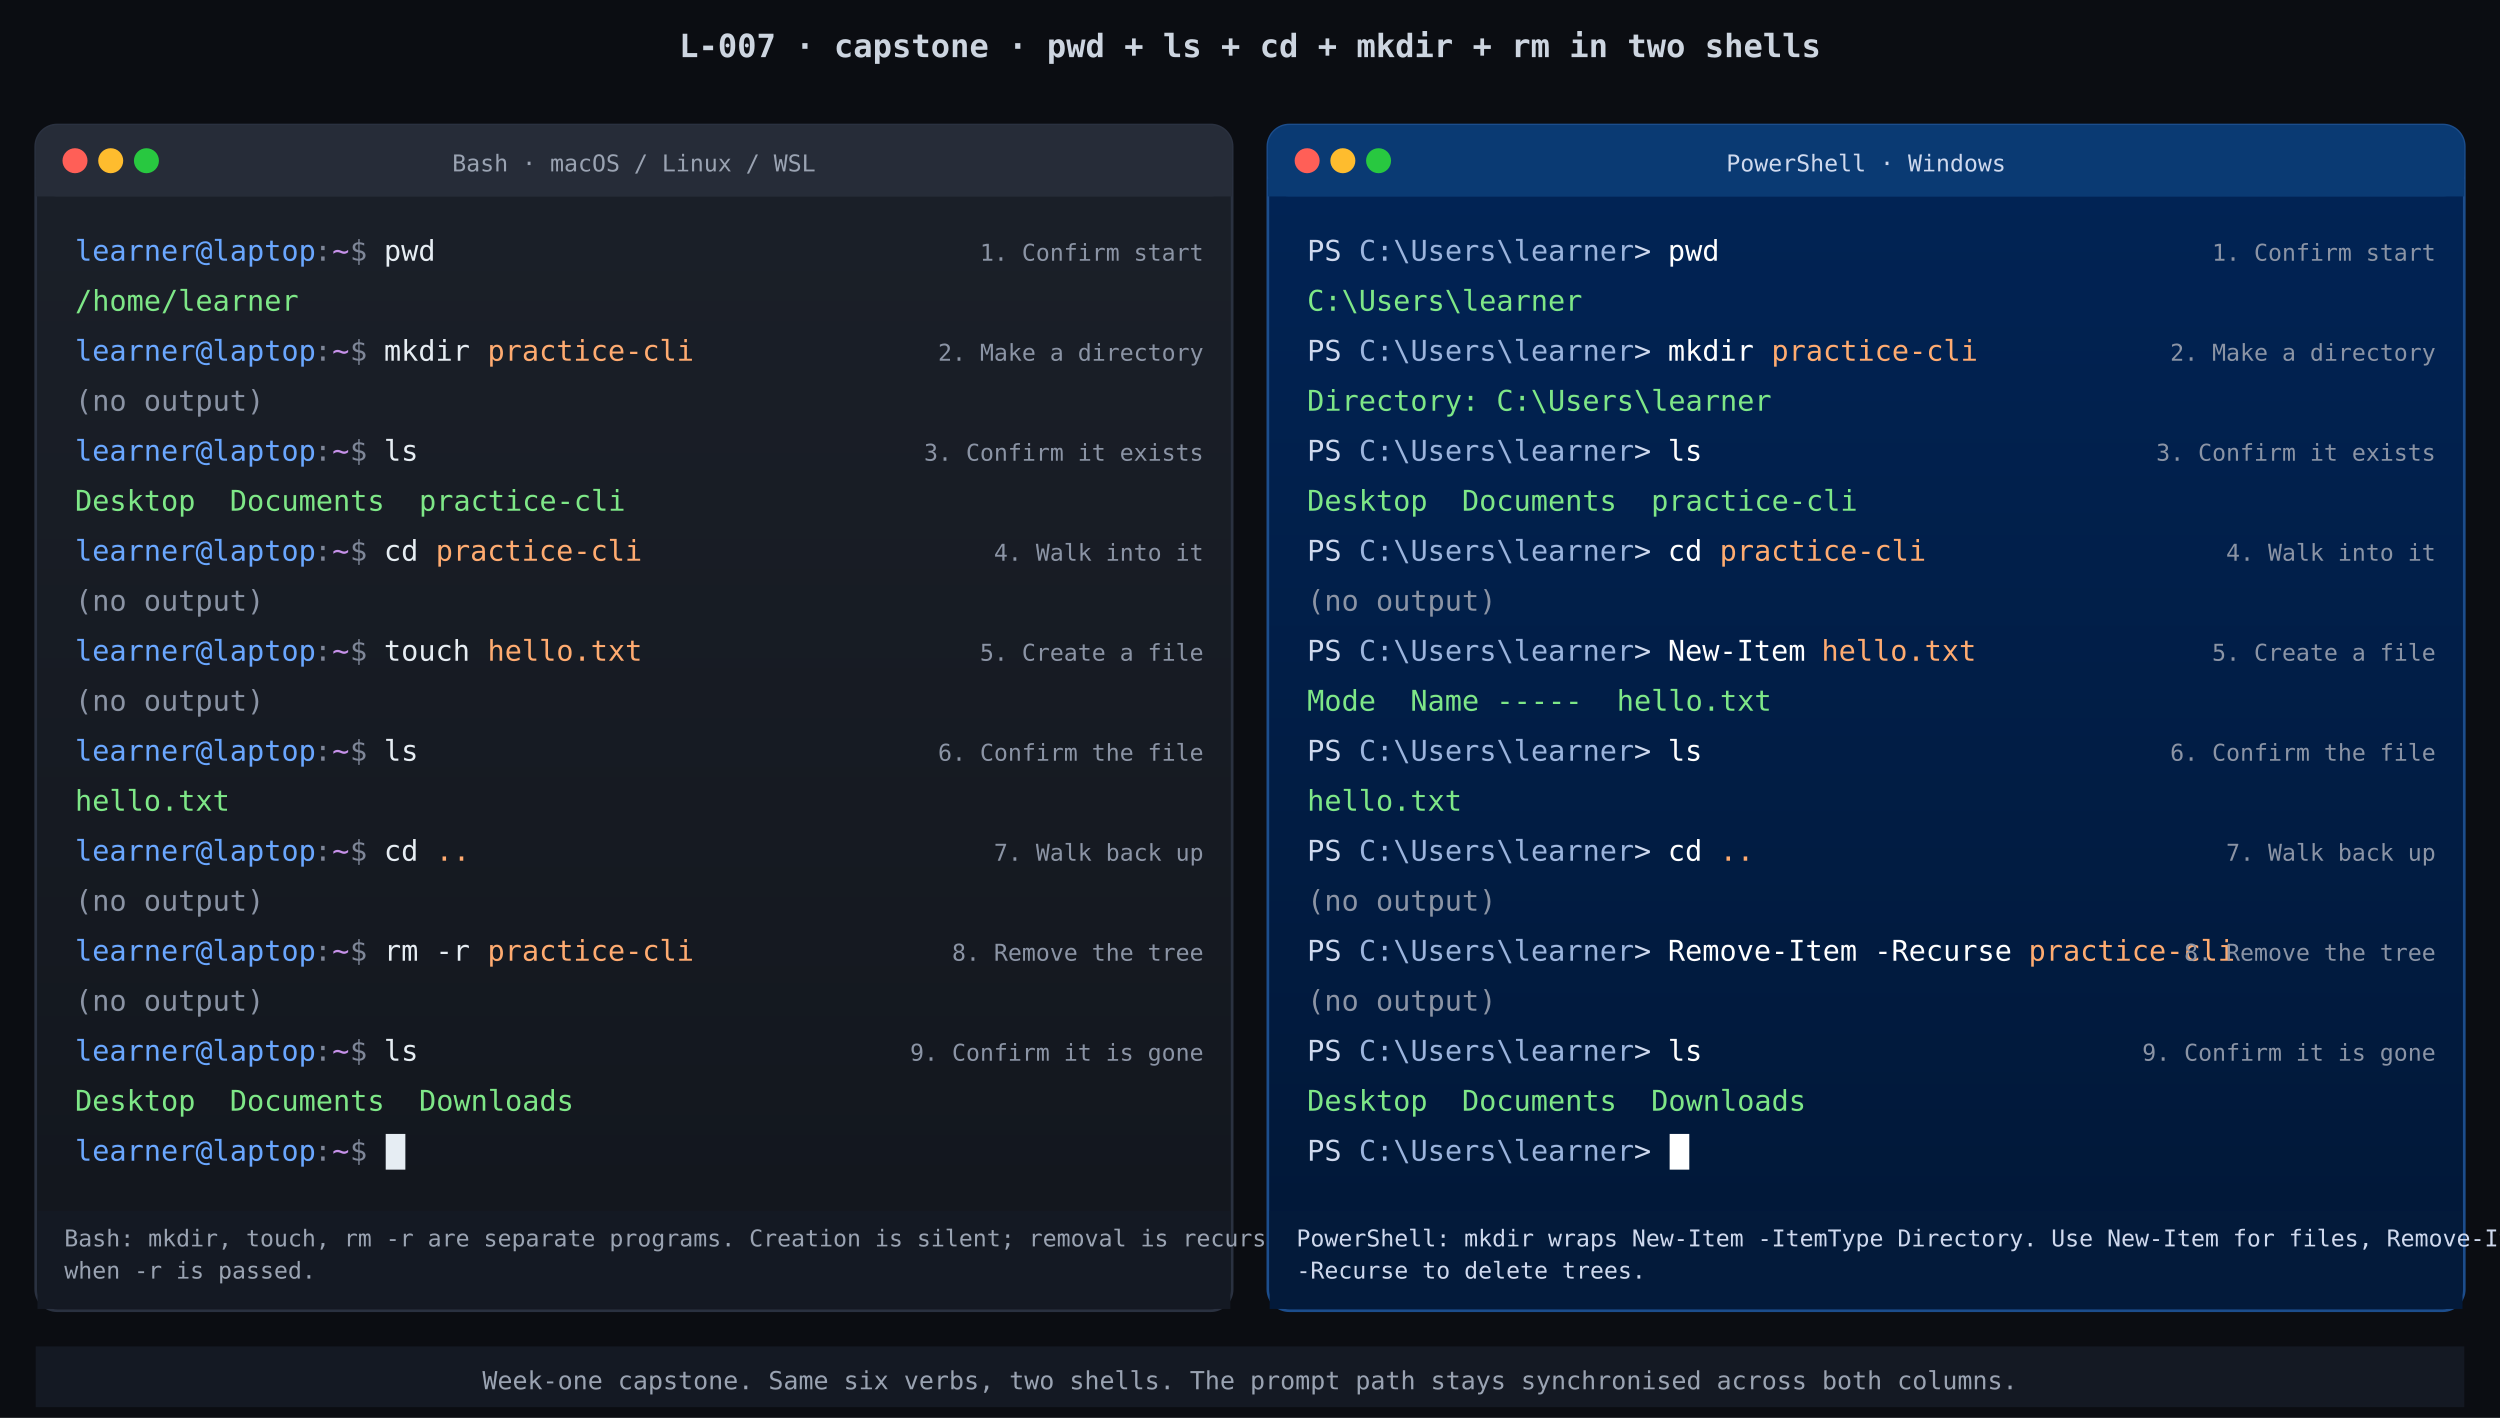
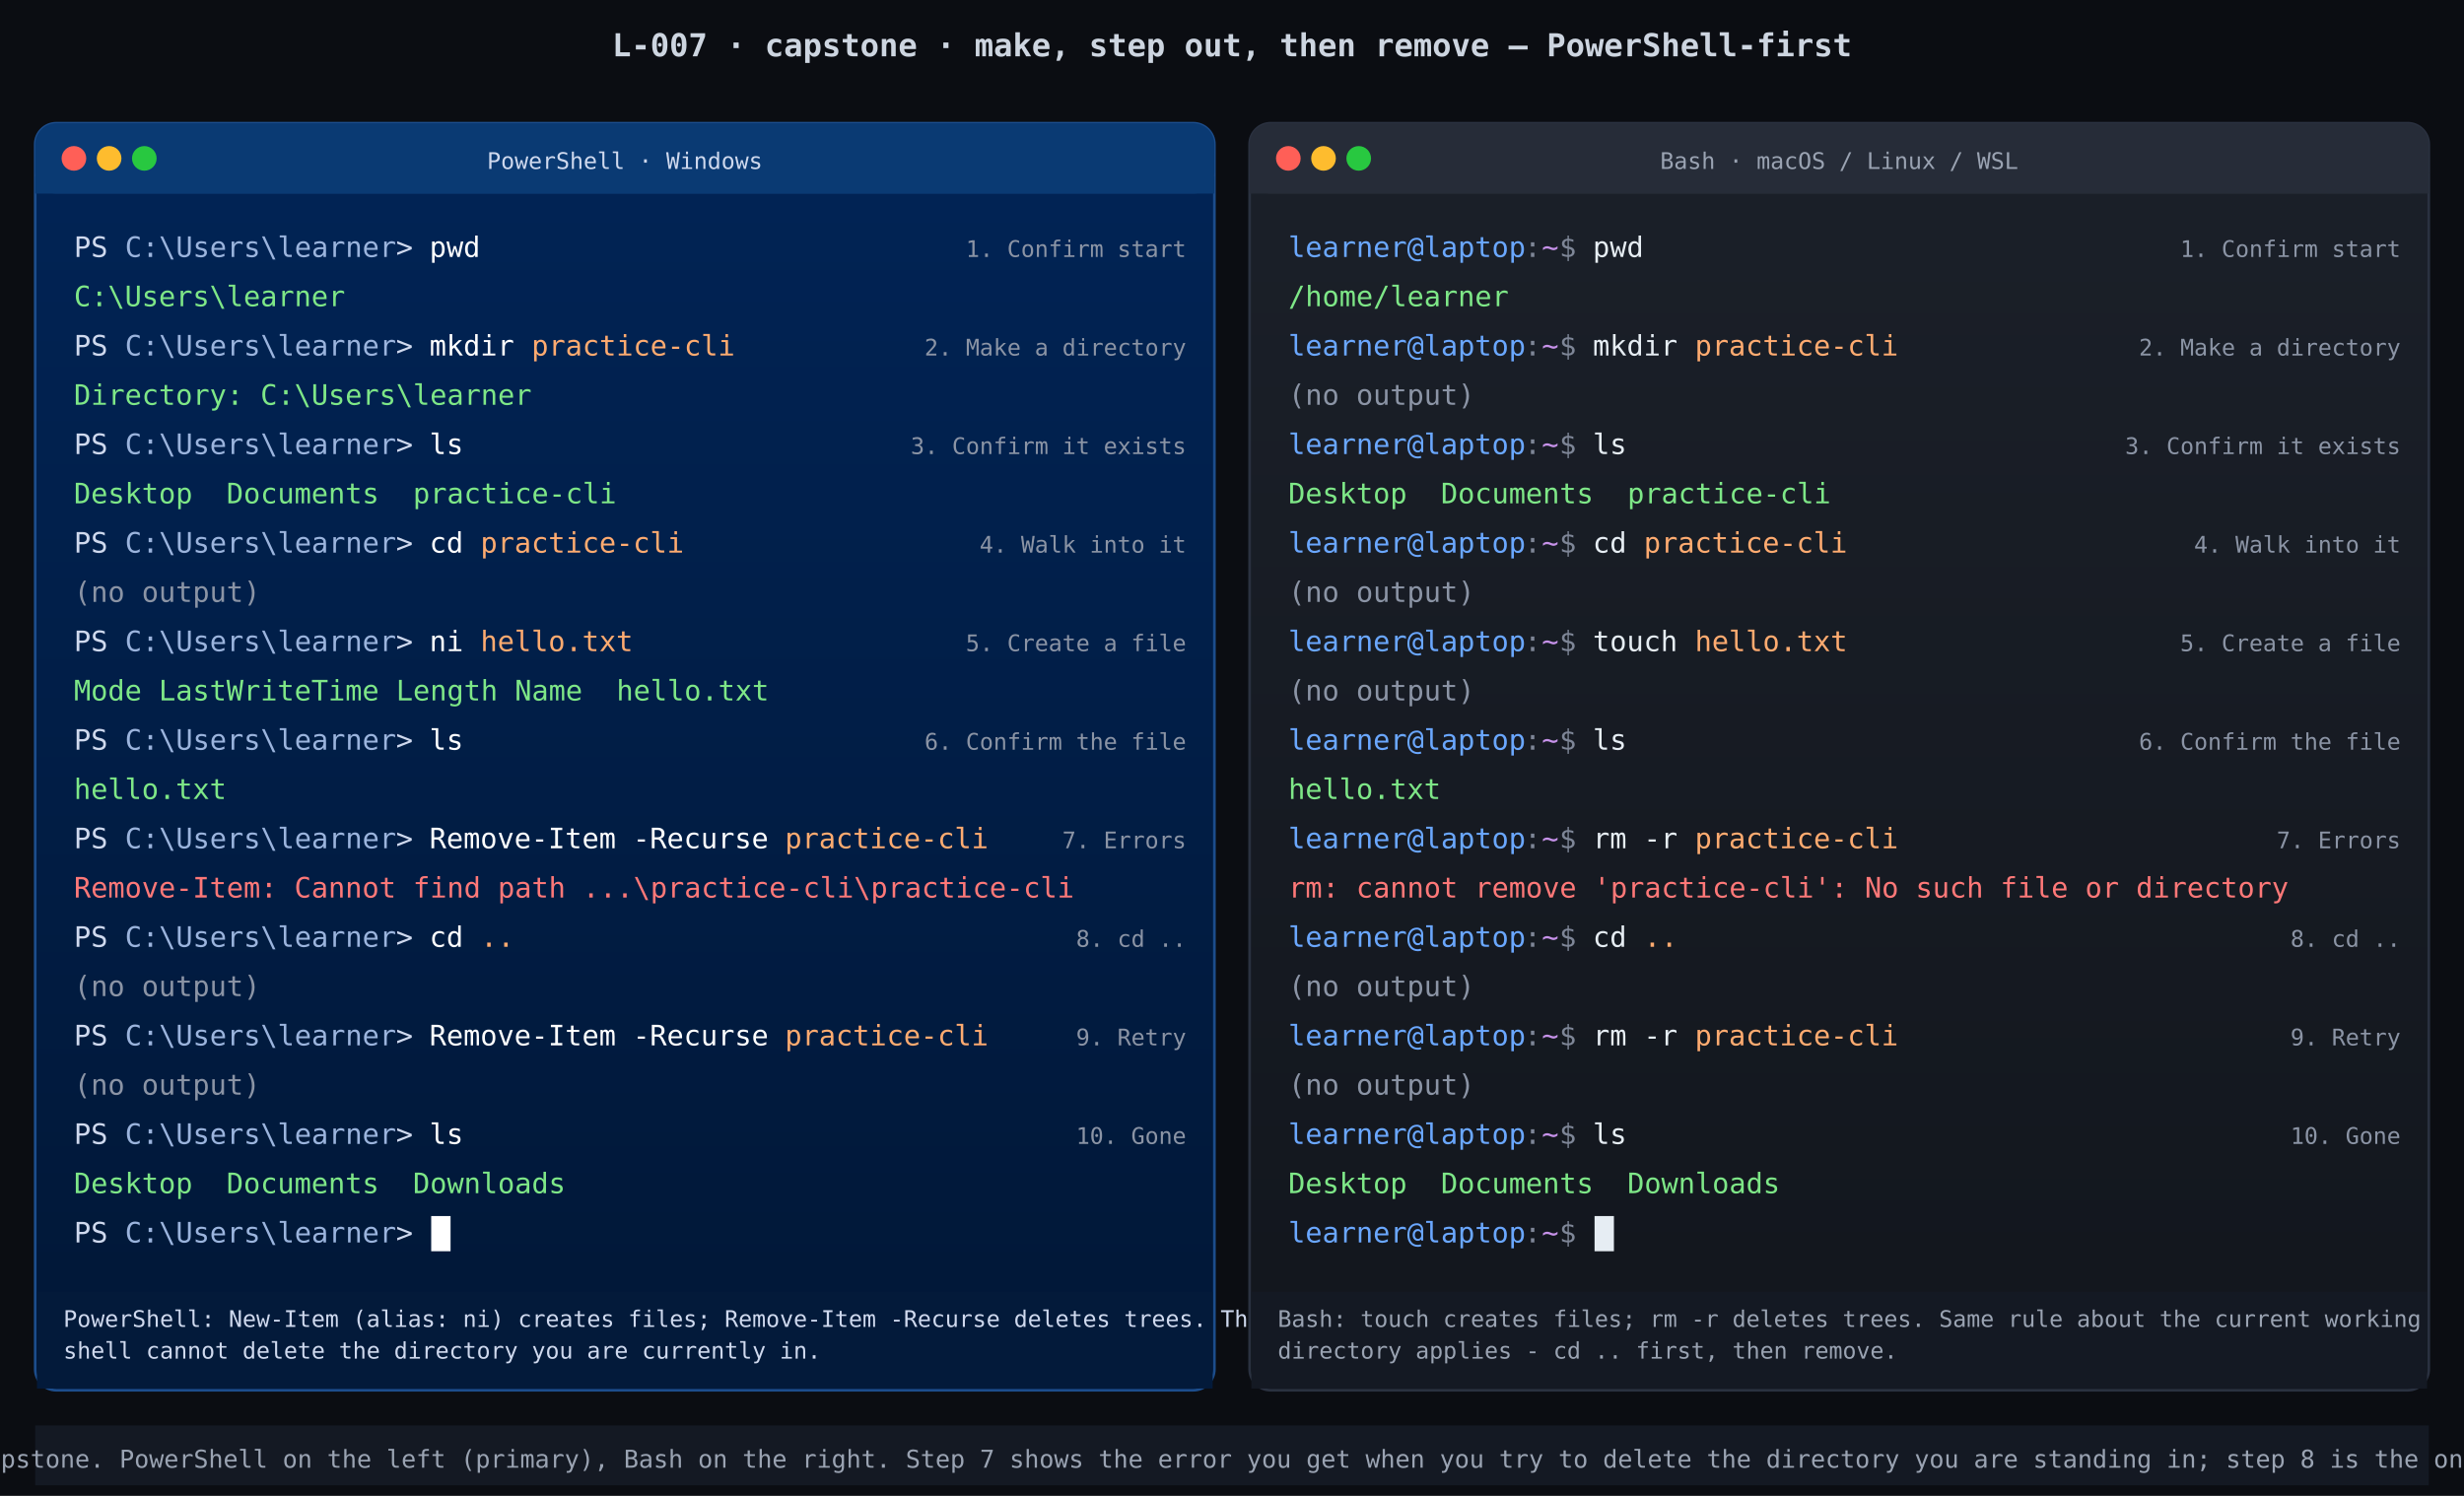
- <svg xmlns="http://www.w3.org/2000/svg" viewBox="0 0 1400 794" width="1400" height="794" font-family="'SF Mono','Fira Code','Consolas',monospace">
+ <svg xmlns="http://www.w3.org/2000/svg" viewBox="0 0 1400 850" width="1400" height="850" font-family="'SF Mono','Fira Code','Consolas',monospace">
  <defs>
    <linearGradient id="bashbg" x1="0" y1="0" x2="0" y2="1">
      <stop offset="0" stop-color="#1b2029" />
      <stop offset="1" stop-color="#12161d" />
    </linearGradient>
    <linearGradient id="psbg" x1="0" y1="0" x2="0" y2="1">
      <stop offset="0" stop-color="#012456" />
      <stop offset="1" stop-color="#011736" />
    </linearGradient>
  </defs>
-   <rect width="1400" height="794" fill="#0b0d12" />
-   <text x="700" y="32" text-anchor="middle" fill="#cdd5e0" font-size="18" font-weight="600">L-007 · capstone · pwd + ls + cd + mkdir + rm in two shells</text>
-   <rect x="20" y="70" width="670" height="664" rx="12" ry="12" fill="url(#bashbg)" stroke="#2a3140" stroke-width="1.5" />
-   <rect x="20" y="70" width="670" height="40" rx="12" ry="12" fill="#262c38" />
-   <rect x="20" y="100" width="670" height="10" fill="#262c38" />
+   <rect width="1400" height="850" fill="#0b0d12" />
+   <text x="700" y="32" text-anchor="middle" fill="#cdd5e0" font-size="18" font-weight="600">L-007 · capstone · make, step out, then remove — PowerShell-first</text>
+   <rect x="20" y="70" width="670" height="720" rx="12" ry="12" fill="url(#psbg)" stroke="#1c4d8c" stroke-width="1.5" />
+   <rect x="20" y="70" width="670" height="40" rx="12" ry="12" fill="#0a3a73" />
+   <rect x="20" y="100" width="670" height="10" fill="#0a3a73" />
  <circle cx="42" cy="90" r="7" fill="#ff5f57" />
  <circle cx="62" cy="90" r="7" fill="#febc2e" />
  <circle cx="82" cy="90" r="7" fill="#28c840" />
-   <text x="355" y="96" text-anchor="middle" fill="#9aa3b2" font-size="13">Bash · macOS / Linux / WSL</text>
-   <rect x="21" y="678" width="668" height="55" fill="#141923" />
-   <text x="36" y="698" fill="#9aa3b2" font-size="13">Bash: mkdir, touch, rm -r are separate programs. Creation is silent; removal is recursive</text>
-   <text x="36" y="716" fill="#9aa3b2" font-size="13">when -r is passed.</text>
-   <rect x="710" y="70" width="670" height="664" rx="12" ry="12" fill="url(#psbg)" stroke="#1c4d8c" stroke-width="1.5" />
-   <rect x="710" y="70" width="670" height="40" rx="12" ry="12" fill="#0a3a73" />
-   <rect x="710" y="100" width="670" height="10" fill="#0a3a73" />
+   <text x="355" y="96" text-anchor="middle" fill="#cfd9ee" font-size="13">PowerShell · Windows</text>
+   <rect x="21" y="734" width="668" height="55" fill="#031a3a" />
+   <text x="36" y="754" fill="#cfd9ee" font-size="13">PowerShell: New-Item (alias: ni) creates files; Remove-Item -Recurse deletes trees. The</text>
+   <text x="36" y="772" fill="#cfd9ee" font-size="13">shell cannot delete the directory you are currently in.</text>
+   <rect x="710" y="70" width="670" height="720" rx="12" ry="12" fill="url(#bashbg)" stroke="#2a3140" stroke-width="1.5" />
+   <rect x="710" y="70" width="670" height="40" rx="12" ry="12" fill="#262c38" />
+   <rect x="710" y="100" width="670" height="10" fill="#262c38" />
  <circle cx="732" cy="90" r="7" fill="#ff5f57" />
  <circle cx="752" cy="90" r="7" fill="#febc2e" />
  <circle cx="772" cy="90" r="7" fill="#28c840" />
-   <text x="1045" y="96" text-anchor="middle" fill="#cfd9ee" font-size="13">PowerShell · Windows</text>
-   <rect x="711" y="678" width="668" height="55" fill="#031a3a" />
-   <text x="726" y="698" fill="#cfd9ee" font-size="13">PowerShell: mkdir wraps New-Item -ItemType Directory. Use New-Item for files, Remove-Item</text>
-   <text x="726" y="716" fill="#cfd9ee" font-size="13">-Recurse to delete trees.</text>
+   <text x="1045" y="96" text-anchor="middle" fill="#9aa3b2" font-size="13">Bash · macOS / Linux / WSL</text>
+   <rect x="711" y="734" width="668" height="55" fill="#141923" />
+   <text x="726" y="754" fill="#9aa3b2" font-size="13">Bash: touch creates files; rm -r deletes trees. Same rule about the current working</text>
+   <text x="726" y="772" fill="#9aa3b2" font-size="13">directory applies - cd .. first, then remove.</text>
  <g font-size="16" xml:space="preserve">
-     <text x="42" y="146" fill="#6aa7ff">learner@laptop</text>
-     <text x="176" y="146" fill="#7e8697">:</text>
-     <text x="186" y="146" fill="#c792ea">~</text>
-     <text x="196" y="146" fill="#7e8697">$ </text>
-     <text x="215" y="146" fill="#e6edf3">pwd</text>
-     <text x="42" y="174" fill="#7ee787">/home/learner</text>
-     <text x="42" y="202" fill="#6aa7ff">learner@laptop</text>
-     <text x="176" y="202" fill="#7e8697">:</text>
-     <text x="186" y="202" fill="#c792ea">~</text>
-     <text x="196" y="202" fill="#7e8697">$ </text>
-     <text x="215" y="202" fill="#e6edf3">mkdir </text>
-     <text x="273" y="202" fill="#ffab70">practice-cli</text>
-     <text x="42" y="230" fill="#8b94a5">(no output)</text>
-     <text x="42" y="258" fill="#6aa7ff">learner@laptop</text>
-     <text x="176" y="258" fill="#7e8697">:</text>
-     <text x="186" y="258" fill="#c792ea">~</text>
-     <text x="196" y="258" fill="#7e8697">$ </text>
-     <text x="215" y="258" fill="#e6edf3">ls</text>
+     <text x="42" y="146" fill="#cfd9ee">PS </text>
+     <text x="71" y="146" fill="#9bb4dd">C:\Users\learner</text>
+     <text x="225" y="146" fill="#cfd9ee">&gt; </text>
+     <text x="244" y="146" fill="#ffffff">pwd</text>
+     <text x="42" y="174" fill="#7ee787">C:\Users\learner</text>
+     <text x="42" y="202" fill="#cfd9ee">PS </text>
+     <text x="71" y="202" fill="#9bb4dd">C:\Users\learner</text>
+     <text x="225" y="202" fill="#cfd9ee">&gt; </text>
+     <text x="244" y="202" fill="#ffffff">mkdir </text>
+     <text x="302" y="202" fill="#ffab70">practice-cli</text>
+     <text x="42" y="230" fill="#7ee787">Directory: C:\Users\learner</text>
+     <text x="42" y="258" fill="#cfd9ee">PS </text>
+     <text x="71" y="258" fill="#9bb4dd">C:\Users\learner</text>
+     <text x="225" y="258" fill="#cfd9ee">&gt; </text>
+     <text x="244" y="258" fill="#ffffff">ls</text>
    <text x="42" y="286" fill="#7ee787">Desktop  Documents  practice-cli</text>
-     <text x="42" y="314" fill="#6aa7ff">learner@laptop</text>
-     <text x="176" y="314" fill="#7e8697">:</text>
-     <text x="186" y="314" fill="#c792ea">~</text>
-     <text x="196" y="314" fill="#7e8697">$ </text>
-     <text x="215" y="314" fill="#e6edf3">cd </text>
-     <text x="244" y="314" fill="#ffab70">practice-cli</text>
+     <text x="42" y="314" fill="#cfd9ee">PS </text>
+     <text x="71" y="314" fill="#9bb4dd">C:\Users\learner</text>
+     <text x="225" y="314" fill="#cfd9ee">&gt; </text>
+     <text x="244" y="314" fill="#ffffff">cd </text>
+     <text x="273" y="314" fill="#ffab70">practice-cli</text>
    <text x="42" y="342" fill="#8b94a5">(no output)</text>
-     <text x="42" y="370" fill="#6aa7ff">learner@laptop</text>
-     <text x="176" y="370" fill="#7e8697">:</text>
-     <text x="186" y="370" fill="#c792ea">~</text>
-     <text x="196" y="370" fill="#7e8697">$ </text>
-     <text x="215" y="370" fill="#e6edf3">touch </text>
+     <text x="42" y="370" fill="#cfd9ee">PS </text>
+     <text x="71" y="370" fill="#9bb4dd">C:\Users\learner</text>
+     <text x="225" y="370" fill="#cfd9ee">&gt; </text>
+     <text x="244" y="370" fill="#ffffff">ni </text>
    <text x="273" y="370" fill="#ffab70">hello.txt</text>
-     <text x="42" y="398" fill="#8b94a5">(no output)</text>
-     <text x="42" y="426" fill="#6aa7ff">learner@laptop</text>
-     <text x="176" y="426" fill="#7e8697">:</text>
-     <text x="186" y="426" fill="#c792ea">~</text>
-     <text x="196" y="426" fill="#7e8697">$ </text>
-     <text x="215" y="426" fill="#e6edf3">ls</text>
+     <text x="42" y="398" fill="#7ee787">Mode LastWriteTime Length Name  hello.txt</text>
+     <text x="42" y="426" fill="#cfd9ee">PS </text>
+     <text x="71" y="426" fill="#9bb4dd">C:\Users\learner</text>
+     <text x="225" y="426" fill="#cfd9ee">&gt; </text>
+     <text x="244" y="426" fill="#ffffff">ls</text>
    <text x="42" y="454" fill="#7ee787">hello.txt</text>
-     <text x="42" y="482" fill="#6aa7ff">learner@laptop</text>
-     <text x="176" y="482" fill="#7e8697">:</text>
-     <text x="186" y="482" fill="#c792ea">~</text>
-     <text x="196" y="482" fill="#7e8697">$ </text>
-     <text x="215" y="482" fill="#e6edf3">cd </text>
-     <text x="244" y="482" fill="#ffab70">..</text>
-     <text x="42" y="510" fill="#8b94a5">(no output)</text>
-     <text x="42" y="538" fill="#6aa7ff">learner@laptop</text>
-     <text x="176" y="538" fill="#7e8697">:</text>
-     <text x="186" y="538" fill="#c792ea">~</text>
-     <text x="196" y="538" fill="#7e8697">$ </text>
-     <text x="215" y="538" fill="#e6edf3">rm -r </text>
-     <text x="273" y="538" fill="#ffab70">practice-cli</text>
+     <text x="42" y="482" fill="#cfd9ee">PS </text>
+     <text x="71" y="482" fill="#9bb4dd">C:\Users\learner</text>
+     <text x="225" y="482" fill="#cfd9ee">&gt; </text>
+     <text x="244" y="482" fill="#ffffff">Remove-Item -Recurse </text>
+     <text x="446" y="482" fill="#ffab70">practice-cli</text>
+     <text x="42" y="510" fill="#ff7878">Remove-Item: Cannot find path ...\practice-cli\practice-cli</text>
+     <text x="42" y="538" fill="#cfd9ee">PS </text>
+     <text x="71" y="538" fill="#9bb4dd">C:\Users\learner</text>
+     <text x="225" y="538" fill="#cfd9ee">&gt; </text>
+     <text x="244" y="538" fill="#ffffff">cd </text>
+     <text x="273" y="538" fill="#ffab70">..</text>
    <text x="42" y="566" fill="#8b94a5">(no output)</text>
-     <text x="42" y="594" fill="#6aa7ff">learner@laptop</text>
-     <text x="176" y="594" fill="#7e8697">:</text>
-     <text x="186" y="594" fill="#c792ea">~</text>
-     <text x="196" y="594" fill="#7e8697">$ </text>
-     <text x="215" y="594" fill="#e6edf3">ls</text>
-     <text x="42" y="622" fill="#7ee787">Desktop  Documents  Downloads</text>
-     <text x="42" y="650" fill="#6aa7ff">learner@laptop</text>
-     <text x="176" y="650" fill="#7e8697">:</text>
-     <text x="186" y="650" fill="#c792ea">~</text>
-     <text x="196" y="650" fill="#7e8697">$ </text>
-     <rect x="216" y="635" width="11" height="20" fill="#e6edf3">
+     <text x="42" y="594" fill="#cfd9ee">PS </text>
+     <text x="71" y="594" fill="#9bb4dd">C:\Users\learner</text>
+     <text x="225" y="594" fill="#cfd9ee">&gt; </text>
+     <text x="244" y="594" fill="#ffffff">Remove-Item -Recurse </text>
+     <text x="446" y="594" fill="#ffab70">practice-cli</text>
+     <text x="42" y="622" fill="#8b94a5">(no output)</text>
+     <text x="42" y="650" fill="#cfd9ee">PS </text>
+     <text x="71" y="650" fill="#9bb4dd">C:\Users\learner</text>
+     <text x="225" y="650" fill="#cfd9ee">&gt; </text>
+     <text x="244" y="650" fill="#ffffff">ls</text>
+     <text x="42" y="678" fill="#7ee787">Desktop  Documents  Downloads</text>
+     <text x="42" y="706" fill="#cfd9ee">PS </text>
+     <text x="71" y="706" fill="#9bb4dd">C:\Users\learner</text>
+     <text x="225" y="706" fill="#cfd9ee">&gt; </text>
+     <rect x="245" y="691" width="11" height="20" fill="#ffffff">
      <animate attributeName="opacity" values="1;0;1" dur="1s" repeatCount="indefinite" />
    </rect>
-     <text x="732" y="146" fill="#cfd9ee">PS </text>
-     <text x="761" y="146" fill="#9bb4dd">C:\Users\learner</text>
-     <text x="915" y="146" fill="#cfd9ee">&gt; </text>
-     <text x="934" y="146" fill="#ffffff">pwd</text>
-     <text x="732" y="174" fill="#7ee787">C:\Users\learner</text>
-     <text x="732" y="202" fill="#cfd9ee">PS </text>
-     <text x="761" y="202" fill="#9bb4dd">C:\Users\learner</text>
-     <text x="915" y="202" fill="#cfd9ee">&gt; </text>
-     <text x="934" y="202" fill="#ffffff">mkdir </text>
-     <text x="992" y="202" fill="#ffab70">practice-cli</text>
-     <text x="732" y="230" fill="#7ee787">Directory: C:\Users\learner</text>
-     <text x="732" y="258" fill="#cfd9ee">PS </text>
-     <text x="761" y="258" fill="#9bb4dd">C:\Users\learner</text>
-     <text x="915" y="258" fill="#cfd9ee">&gt; </text>
-     <text x="934" y="258" fill="#ffffff">ls</text>
+     <text x="732" y="146" fill="#6aa7ff">learner@laptop</text>
+     <text x="866" y="146" fill="#7e8697">:</text>
+     <text x="876" y="146" fill="#c792ea">~</text>
+     <text x="886" y="146" fill="#7e8697">$ </text>
+     <text x="905" y="146" fill="#e6edf3">pwd</text>
+     <text x="732" y="174" fill="#7ee787">/home/learner</text>
+     <text x="732" y="202" fill="#6aa7ff">learner@laptop</text>
+     <text x="866" y="202" fill="#7e8697">:</text>
+     <text x="876" y="202" fill="#c792ea">~</text>
+     <text x="886" y="202" fill="#7e8697">$ </text>
+     <text x="905" y="202" fill="#e6edf3">mkdir </text>
+     <text x="963" y="202" fill="#ffab70">practice-cli</text>
+     <text x="732" y="230" fill="#8b94a5">(no output)</text>
+     <text x="732" y="258" fill="#6aa7ff">learner@laptop</text>
+     <text x="866" y="258" fill="#7e8697">:</text>
+     <text x="876" y="258" fill="#c792ea">~</text>
+     <text x="886" y="258" fill="#7e8697">$ </text>
+     <text x="905" y="258" fill="#e6edf3">ls</text>
    <text x="732" y="286" fill="#7ee787">Desktop  Documents  practice-cli</text>
-     <text x="732" y="314" fill="#cfd9ee">PS </text>
-     <text x="761" y="314" fill="#9bb4dd">C:\Users\learner</text>
-     <text x="915" y="314" fill="#cfd9ee">&gt; </text>
-     <text x="934" y="314" fill="#ffffff">cd </text>
-     <text x="963" y="314" fill="#ffab70">practice-cli</text>
+     <text x="732" y="314" fill="#6aa7ff">learner@laptop</text>
+     <text x="866" y="314" fill="#7e8697">:</text>
+     <text x="876" y="314" fill="#c792ea">~</text>
+     <text x="886" y="314" fill="#7e8697">$ </text>
+     <text x="905" y="314" fill="#e6edf3">cd </text>
+     <text x="934" y="314" fill="#ffab70">practice-cli</text>
    <text x="732" y="342" fill="#8b94a5">(no output)</text>
-     <text x="732" y="370" fill="#cfd9ee">PS </text>
-     <text x="761" y="370" fill="#9bb4dd">C:\Users\learner</text>
-     <text x="915" y="370" fill="#cfd9ee">&gt; </text>
-     <text x="934" y="370" fill="#ffffff">New-Item </text>
-     <text x="1020" y="370" fill="#ffab70">hello.txt</text>
-     <text x="732" y="398" fill="#7ee787">Mode  Name -----  hello.txt</text>
-     <text x="732" y="426" fill="#cfd9ee">PS </text>
-     <text x="761" y="426" fill="#9bb4dd">C:\Users\learner</text>
-     <text x="915" y="426" fill="#cfd9ee">&gt; </text>
-     <text x="934" y="426" fill="#ffffff">ls</text>
+     <text x="732" y="370" fill="#6aa7ff">learner@laptop</text>
+     <text x="866" y="370" fill="#7e8697">:</text>
+     <text x="876" y="370" fill="#c792ea">~</text>
+     <text x="886" y="370" fill="#7e8697">$ </text>
+     <text x="905" y="370" fill="#e6edf3">touch </text>
+     <text x="963" y="370" fill="#ffab70">hello.txt</text>
+     <text x="732" y="398" fill="#8b94a5">(no output)</text>
+     <text x="732" y="426" fill="#6aa7ff">learner@laptop</text>
+     <text x="866" y="426" fill="#7e8697">:</text>
+     <text x="876" y="426" fill="#c792ea">~</text>
+     <text x="886" y="426" fill="#7e8697">$ </text>
+     <text x="905" y="426" fill="#e6edf3">ls</text>
    <text x="732" y="454" fill="#7ee787">hello.txt</text>
-     <text x="732" y="482" fill="#cfd9ee">PS </text>
-     <text x="761" y="482" fill="#9bb4dd">C:\Users\learner</text>
-     <text x="915" y="482" fill="#cfd9ee">&gt; </text>
-     <text x="934" y="482" fill="#ffffff">cd </text>
-     <text x="963" y="482" fill="#ffab70">..</text>
-     <text x="732" y="510" fill="#8b94a5">(no output)</text>
-     <text x="732" y="538" fill="#cfd9ee">PS </text>
-     <text x="761" y="538" fill="#9bb4dd">C:\Users\learner</text>
-     <text x="915" y="538" fill="#cfd9ee">&gt; </text>
-     <text x="934" y="538" fill="#ffffff">Remove-Item -Recurse </text>
-     <text x="1136" y="538" fill="#ffab70">practice-cli</text>
+     <text x="732" y="482" fill="#6aa7ff">learner@laptop</text>
+     <text x="866" y="482" fill="#7e8697">:</text>
+     <text x="876" y="482" fill="#c792ea">~</text>
+     <text x="886" y="482" fill="#7e8697">$ </text>
+     <text x="905" y="482" fill="#e6edf3">rm -r </text>
+     <text x="963" y="482" fill="#ffab70">practice-cli</text>
+     <text x="732" y="510" fill="#ff7878">rm: cannot remove 'practice-cli': No such file or directory</text>
+     <text x="732" y="538" fill="#6aa7ff">learner@laptop</text>
+     <text x="866" y="538" fill="#7e8697">:</text>
+     <text x="876" y="538" fill="#c792ea">~</text>
+     <text x="886" y="538" fill="#7e8697">$ </text>
+     <text x="905" y="538" fill="#e6edf3">cd </text>
+     <text x="934" y="538" fill="#ffab70">..</text>
    <text x="732" y="566" fill="#8b94a5">(no output)</text>
-     <text x="732" y="594" fill="#cfd9ee">PS </text>
-     <text x="761" y="594" fill="#9bb4dd">C:\Users\learner</text>
-     <text x="915" y="594" fill="#cfd9ee">&gt; </text>
-     <text x="934" y="594" fill="#ffffff">ls</text>
-     <text x="732" y="622" fill="#7ee787">Desktop  Documents  Downloads</text>
-     <text x="732" y="650" fill="#cfd9ee">PS </text>
-     <text x="761" y="650" fill="#9bb4dd">C:\Users\learner</text>
-     <text x="915" y="650" fill="#cfd9ee">&gt; </text>
-     <rect x="935" y="635" width="11" height="20" fill="#ffffff">
+     <text x="732" y="594" fill="#6aa7ff">learner@laptop</text>
+     <text x="866" y="594" fill="#7e8697">:</text>
+     <text x="876" y="594" fill="#c792ea">~</text>
+     <text x="886" y="594" fill="#7e8697">$ </text>
+     <text x="905" y="594" fill="#e6edf3">rm -r </text>
+     <text x="963" y="594" fill="#ffab70">practice-cli</text>
+     <text x="732" y="622" fill="#8b94a5">(no output)</text>
+     <text x="732" y="650" fill="#6aa7ff">learner@laptop</text>
+     <text x="866" y="650" fill="#7e8697">:</text>
+     <text x="876" y="650" fill="#c792ea">~</text>
+     <text x="886" y="650" fill="#7e8697">$ </text>
+     <text x="905" y="650" fill="#e6edf3">ls</text>
+     <text x="732" y="678" fill="#7ee787">Desktop  Documents  Downloads</text>
+     <text x="732" y="706" fill="#6aa7ff">learner@laptop</text>
+     <text x="866" y="706" fill="#7e8697">:</text>
+     <text x="876" y="706" fill="#c792ea">~</text>
+     <text x="886" y="706" fill="#7e8697">$ </text>
+     <rect x="906" y="691" width="11" height="20" fill="#e6edf3">
      <animate attributeName="opacity" values="1;0;1" dur="1s" repeatCount="indefinite" />
    </rect>
  </g>
  <g font-size="13" fill="#8b94a5">
    <text x="674" y="146" text-anchor="end">1. Confirm start</text>
    <text x="1364" y="146" text-anchor="end">1. Confirm start</text>
    <text x="674" y="202" text-anchor="end">2. Make a directory</text>
    <text x="1364" y="202" text-anchor="end">2. Make a directory</text>
    <text x="674" y="258" text-anchor="end">3. Confirm it exists</text>
    <text x="1364" y="258" text-anchor="end">3. Confirm it exists</text>
    <text x="674" y="314" text-anchor="end">4. Walk into it</text>
    <text x="1364" y="314" text-anchor="end">4. Walk into it</text>
    <text x="674" y="370" text-anchor="end">5. Create a file</text>
    <text x="1364" y="370" text-anchor="end">5. Create a file</text>
    <text x="674" y="426" text-anchor="end">6. Confirm the file</text>
    <text x="1364" y="426" text-anchor="end">6. Confirm the file</text>
-     <text x="674" y="482" text-anchor="end">7. Walk back up</text>
-     <text x="1364" y="482" text-anchor="end">7. Walk back up</text>
-     <text x="674" y="538" text-anchor="end">8. Remove the tree</text>
-     <text x="1364" y="538" text-anchor="end">8. Remove the tree</text>
-     <text x="674" y="594" text-anchor="end">9. Confirm it is gone</text>
-     <text x="1364" y="594" text-anchor="end">9. Confirm it is gone</text>
+     <text x="674" y="482" text-anchor="end">7. Errors</text>
+     <text x="1364" y="482" text-anchor="end">7. Errors</text>
+     <text x="674" y="538" text-anchor="end">8. cd ..</text>
+     <text x="1364" y="538" text-anchor="end">8. cd ..</text>
+     <text x="674" y="594" text-anchor="end">9. Retry</text>
+     <text x="1364" y="594" text-anchor="end">9. Retry</text>
+     <text x="674" y="650" text-anchor="end">10. Gone</text>
+     <text x="1364" y="650" text-anchor="end">10. Gone</text>
  </g>
-   <rect x="20" y="754" width="1360" height="34" fill="#141923" />
-   <text x="700" y="778" text-anchor="middle" fill="#9aa3b2" font-size="14">Week-one capstone. Same six verbs, two shells. The prompt path stays synchronised across both columns.</text>
+   <rect x="20" y="810" width="1360" height="34" fill="#141923" />
+   <text x="700" y="834" text-anchor="middle" fill="#9aa3b2" font-size="14">Week-one capstone. PowerShell on the left (primary), Bash on the right. Step 7 shows the error you get when you try to delete the directory you are standing in; step 8 is the one-line fix.</text>
</svg>
